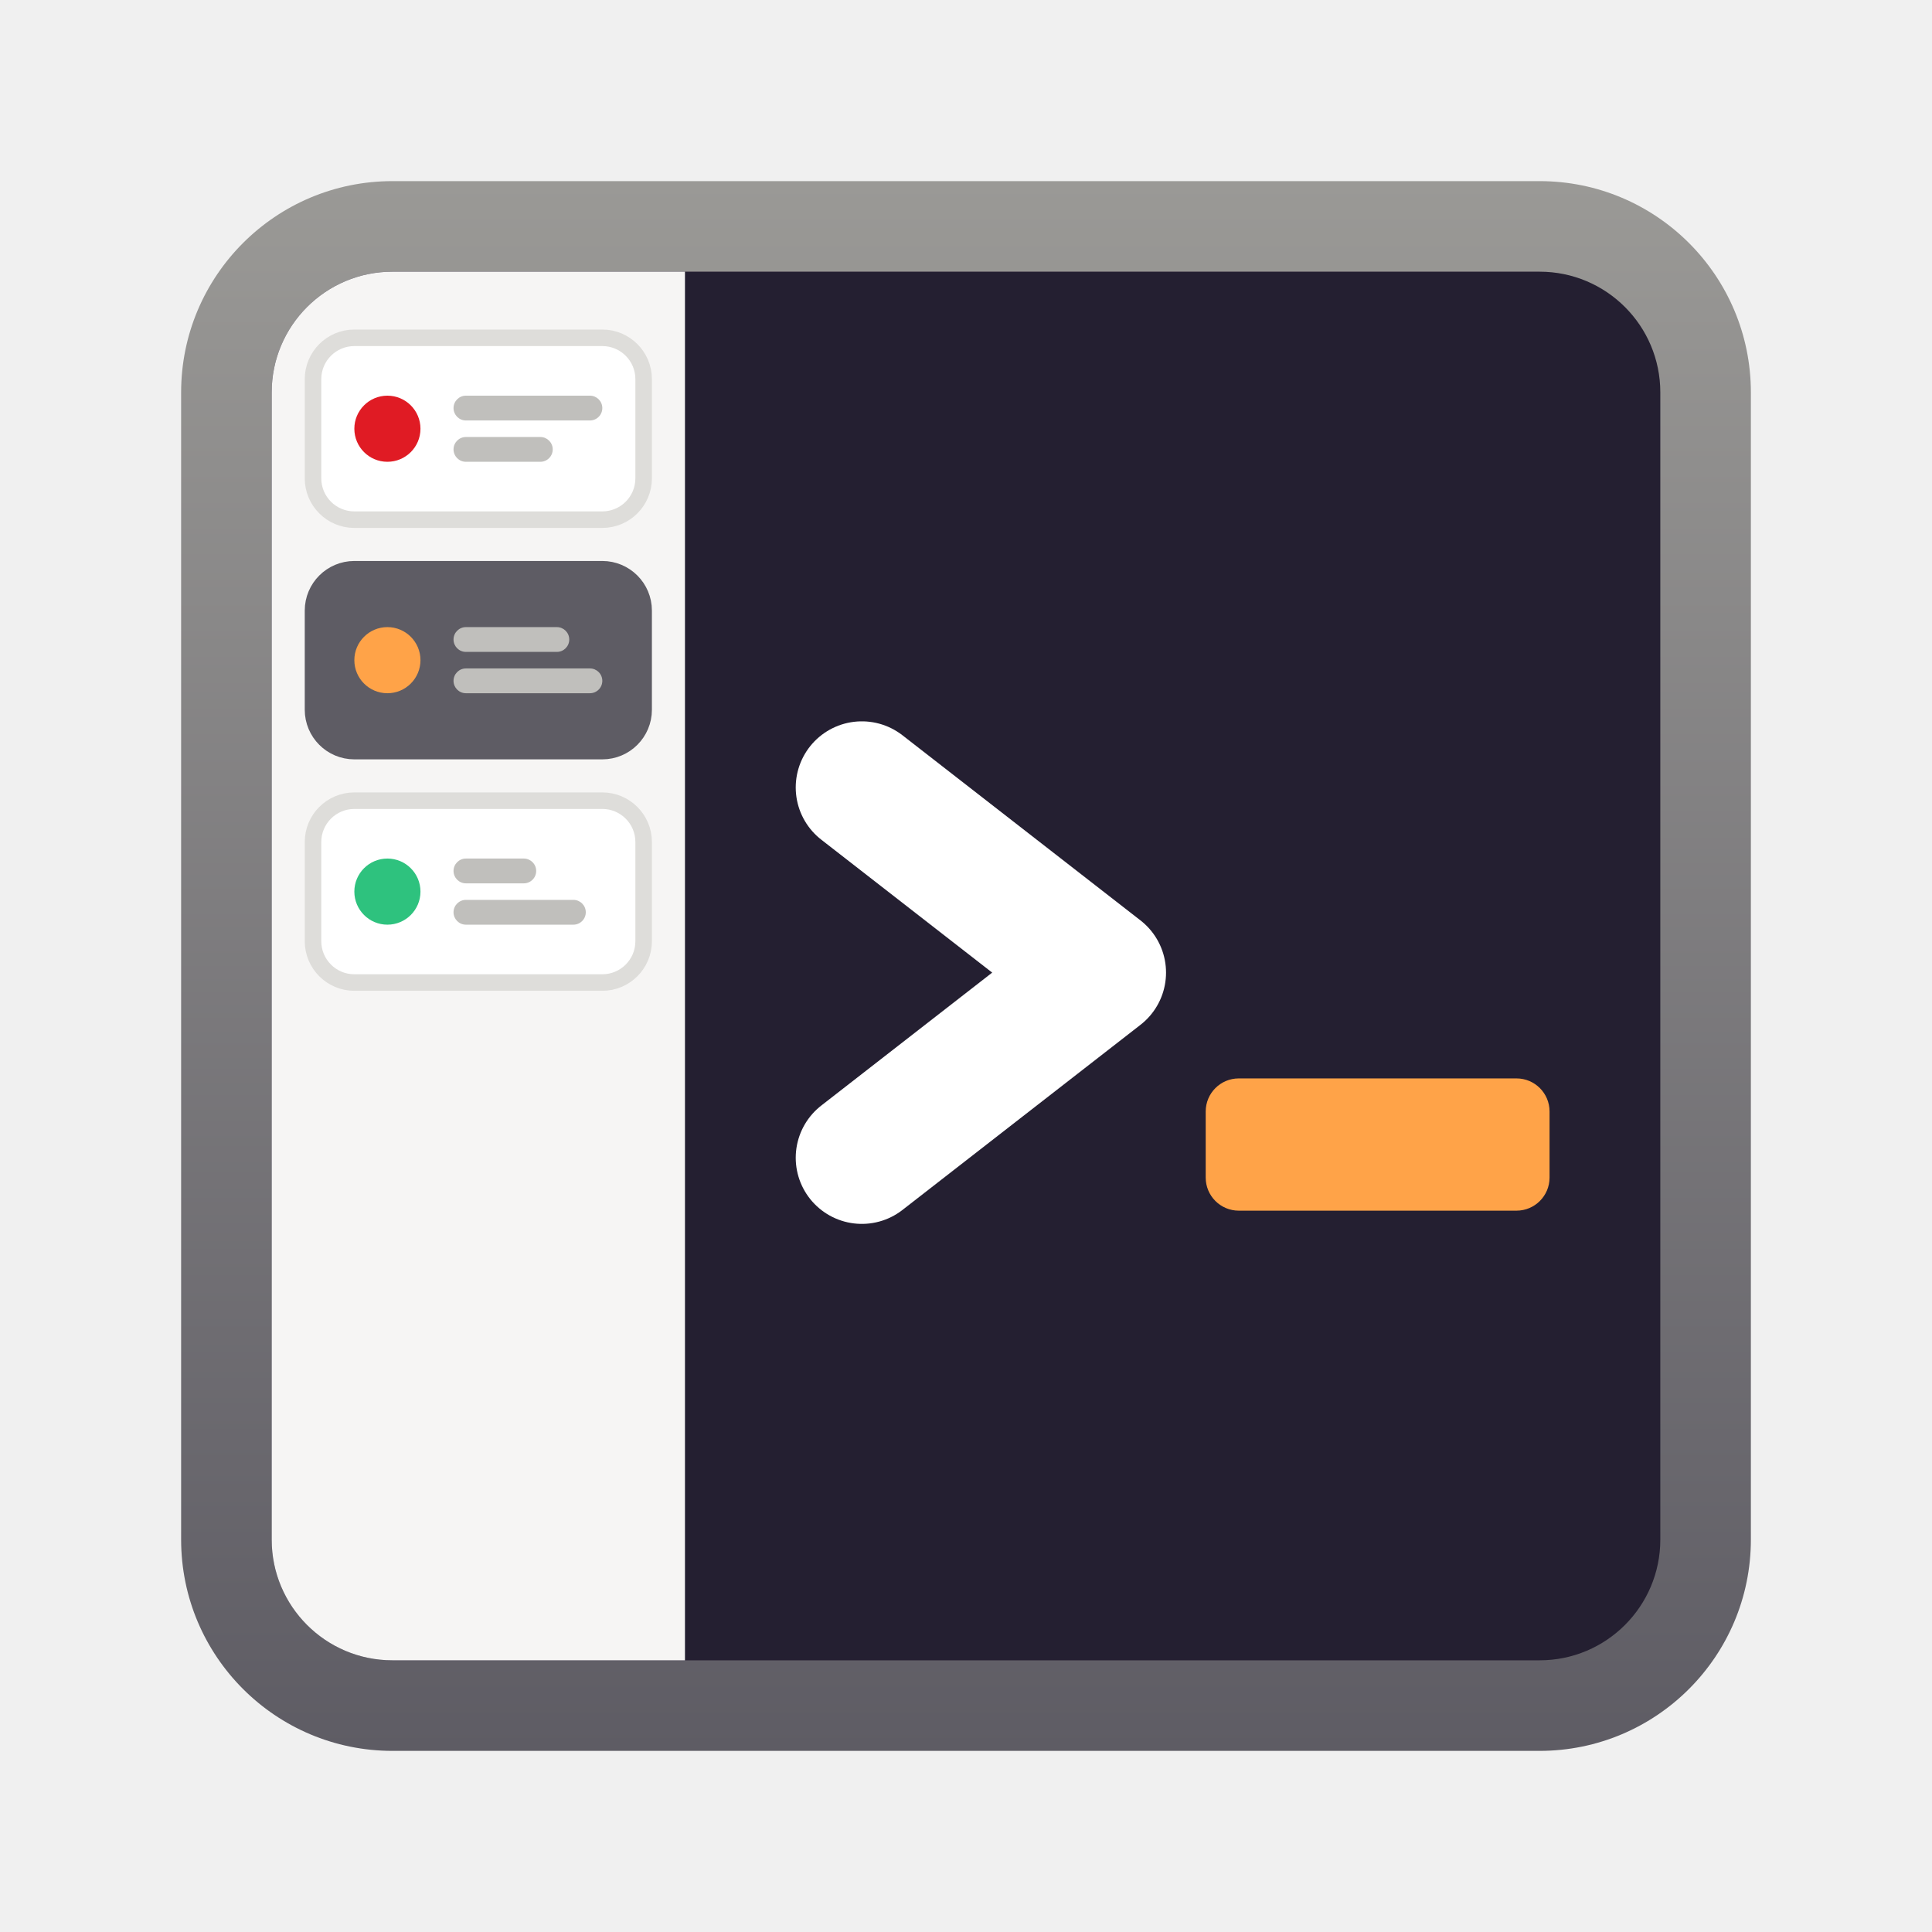
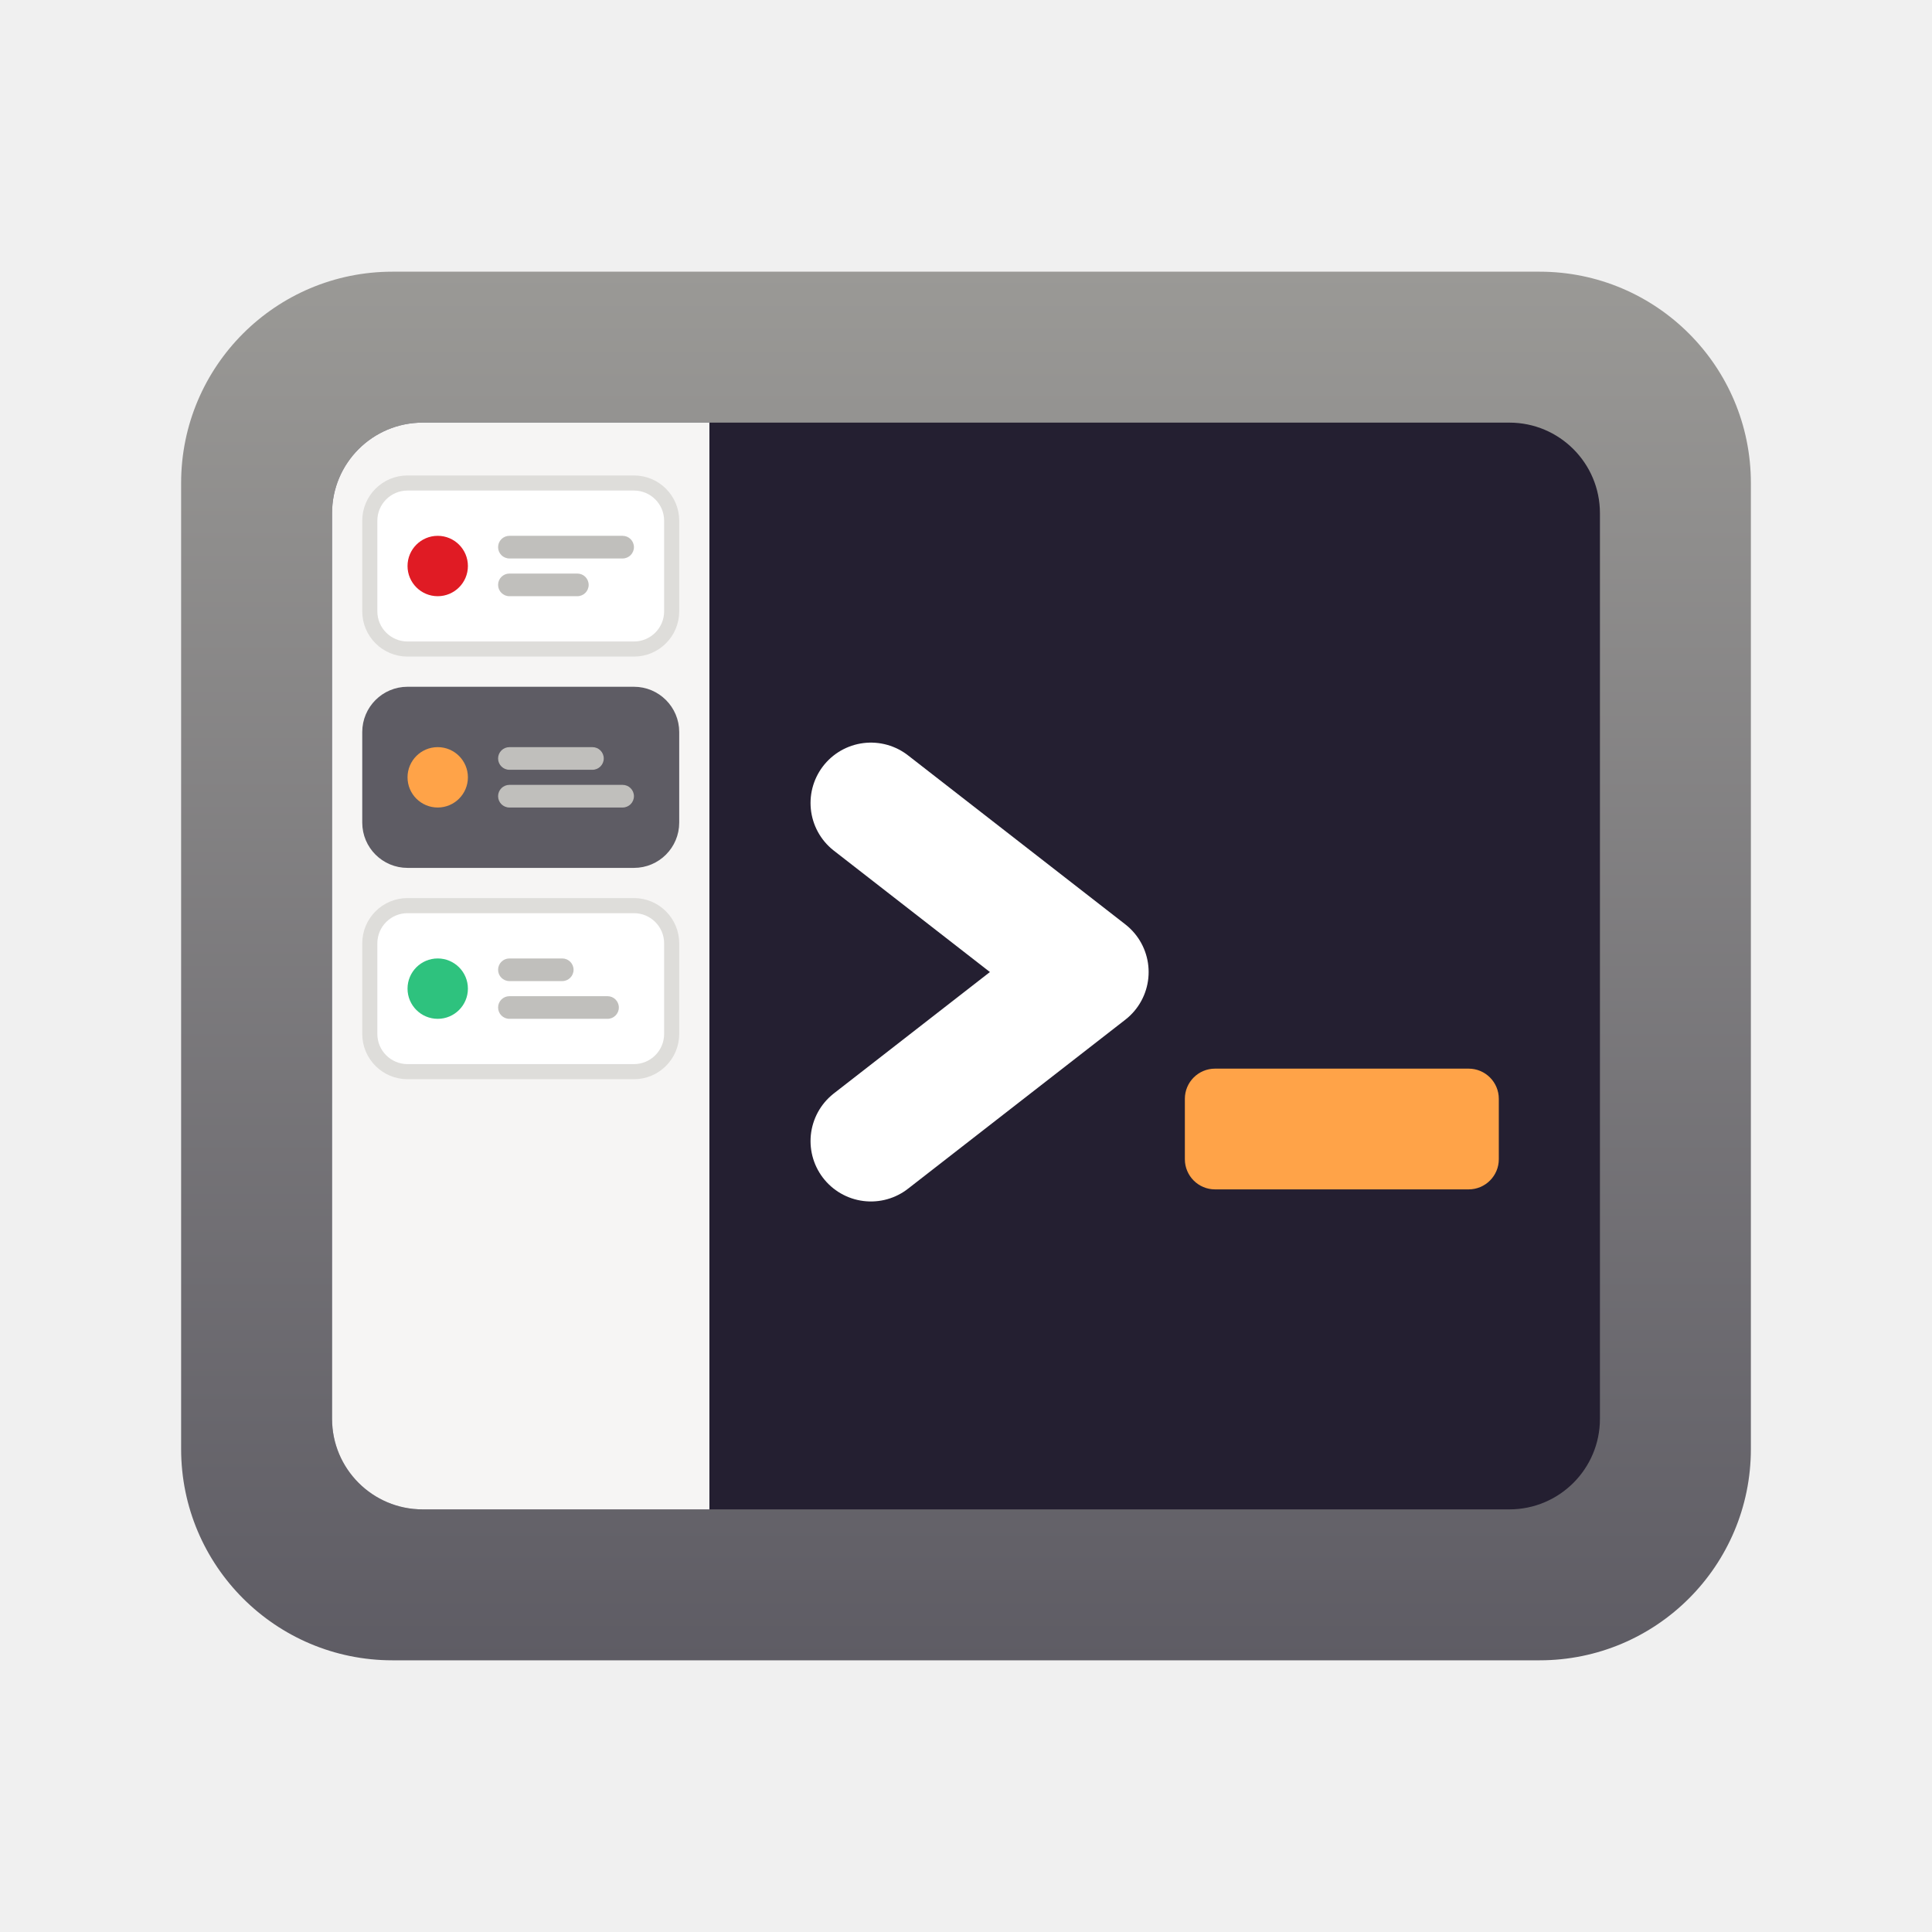
<svg xmlns="http://www.w3.org/2000/svg" width="128" height="128" viewBox="0 0 128 128">
  <defs>
-     <linearGradient id="face" x1="0" y1="12" x2="0" y2="116" gradientUnits="userSpaceOnUse">
+     <linearGradient id="face" x1="0" y1="16" x2="0" y2="108" gradientUnits="userSpaceOnUse">
      <stop offset="0" stop-color="#9a9996" />
      <stop offset="1" stop-color="#5e5c64" />
    </linearGradient>
    <clipPath id="w">
-       <rect x="22" y="22" width="84" height="84" rx="7.3" />
+       <rect x="22" y="26" width="84" height="72" rx="6" />
    </clipPath>
  </defs>
-   <rect x="12" y="12" width="104" height="104" rx="14" fill="url(#face)" />
-   <g transform="translate(64 64) scale(1.095238) translate(-64 -64)">
+   <g transform="translate(0 2)">
+     <rect x="12" y="16" width="104" height="92" rx="14" fill="url(#face)" />
    <g clip-path="url(#w)">
-       <rect x="22" y="22" width="84" height="84" fill="#241f31" />
-       <rect x="22" y="22" width="25" height="84" fill="#f6f5f4" />
+       <rect x="22" y="26" width="84" height="72" fill="#241f31" />
+       <rect x="22" y="26" width="25" height="72" fill="#f6f5f4" />
    </g>
-     <g transform="translate(0 -4)">
-       <rect x="24.5" y="30" width="20" height="11" rx="2.5" fill="#ffffff" stroke="#deddda" stroke-width="1" />
-       <circle cx="29" cy="35.5" r="2" fill="#e01b24" />
-       <rect x="33" y="33.5" width="9" height="1.5" rx=".75" fill="#c0bfbc" />
-       <rect x="33" y="36" width="6" height="1.5" rx=".75" fill="#c0bfbc" />
-     </g>
-     <g transform="translate(0 -4)">
-       <rect x="24.5" y="44" width="20" height="11" rx="2.5" fill="#5e5c64" stroke="#5e5c64" stroke-width="1" />
-       <circle cx="29" cy="49.5" r="2" fill="#ffa348" />
-       <rect x="33" y="47.5" width="7" height="1.5" rx=".75" fill="#c0bfbc" />
-       <rect x="33" y="50" width="9" height="1.5" rx=".75" fill="#c0bfbc" />
-     </g>
-     <g transform="translate(0 -4)">
-       <rect x="24.5" y="58" width="20" height="11" rx="2.5" fill="#ffffff" stroke="#deddda" stroke-width="1" />
-       <circle cx="29" cy="63.5" r="2" fill="#2ec27e" />
-       <rect x="33" y="61.5" width="5" height="1.5" rx=".75" fill="#c0bfbc" />
-       <rect x="33" y="64" width="8" height="1.5" rx=".75" fill="#c0bfbc" />
-     </g>
-     <g transform="translate(0 2)">
-       <path d="M57.7 51.2 l14.4 11.2 l-14.4 11.2" fill="none" stroke="#ffffff" stroke-width="8" stroke-linecap="round" stroke-linejoin="round" />
-     </g>
-     <g transform="translate(0 2)">
-       <rect x="78.5" y="68.8" width="20.8" height="8" rx="2" fill="#ffa348" />
-     </g>
+     <rect x="24.5" y="30" width="20" height="11" rx="2.5" fill="#ffffff" stroke="#deddda" stroke-width="1" />
+     <circle cx="29" cy="35.5" r="2" fill="#e01b24" />
+     <rect x="33" y="33.5" width="9" height="1.5" rx=".75" fill="#c0bfbc" />
+     <rect x="33" y="36" width="6" height="1.5" rx=".75" fill="#c0bfbc" />
+     <rect x="24.5" y="44" width="20" height="11" rx="2.5" fill="#5e5c64" stroke="#5e5c64" stroke-width="1" />
+     <circle cx="29" cy="49.5" r="2" fill="#ffa348" />
+     <rect x="33" y="47.5" width="7" height="1.5" rx=".75" fill="#c0bfbc" />
+     <rect x="33" y="50" width="9" height="1.5" rx=".75" fill="#c0bfbc" />
+     <rect x="24.5" y="58" width="20" height="11" rx="2.5" fill="#ffffff" stroke="#deddda" stroke-width="1" />
+     <circle cx="29" cy="63.5" r="2" fill="#2ec27e" />
+     <rect x="33" y="61.5" width="5" height="1.5" rx=".75" fill="#c0bfbc" />
+     <rect x="33" y="64" width="8" height="1.5" rx=".75" fill="#c0bfbc" />
+     <path d="M57.7 51.2 l14.4 11.2 l-14.4 11.2" fill="none" stroke="#ffffff" stroke-width="8" stroke-linecap="round" stroke-linejoin="round" />
+     <rect x="78.5" y="68.8" width="20.8" height="8" rx="2" fill="#ffa348" />
  </g>
</svg>
